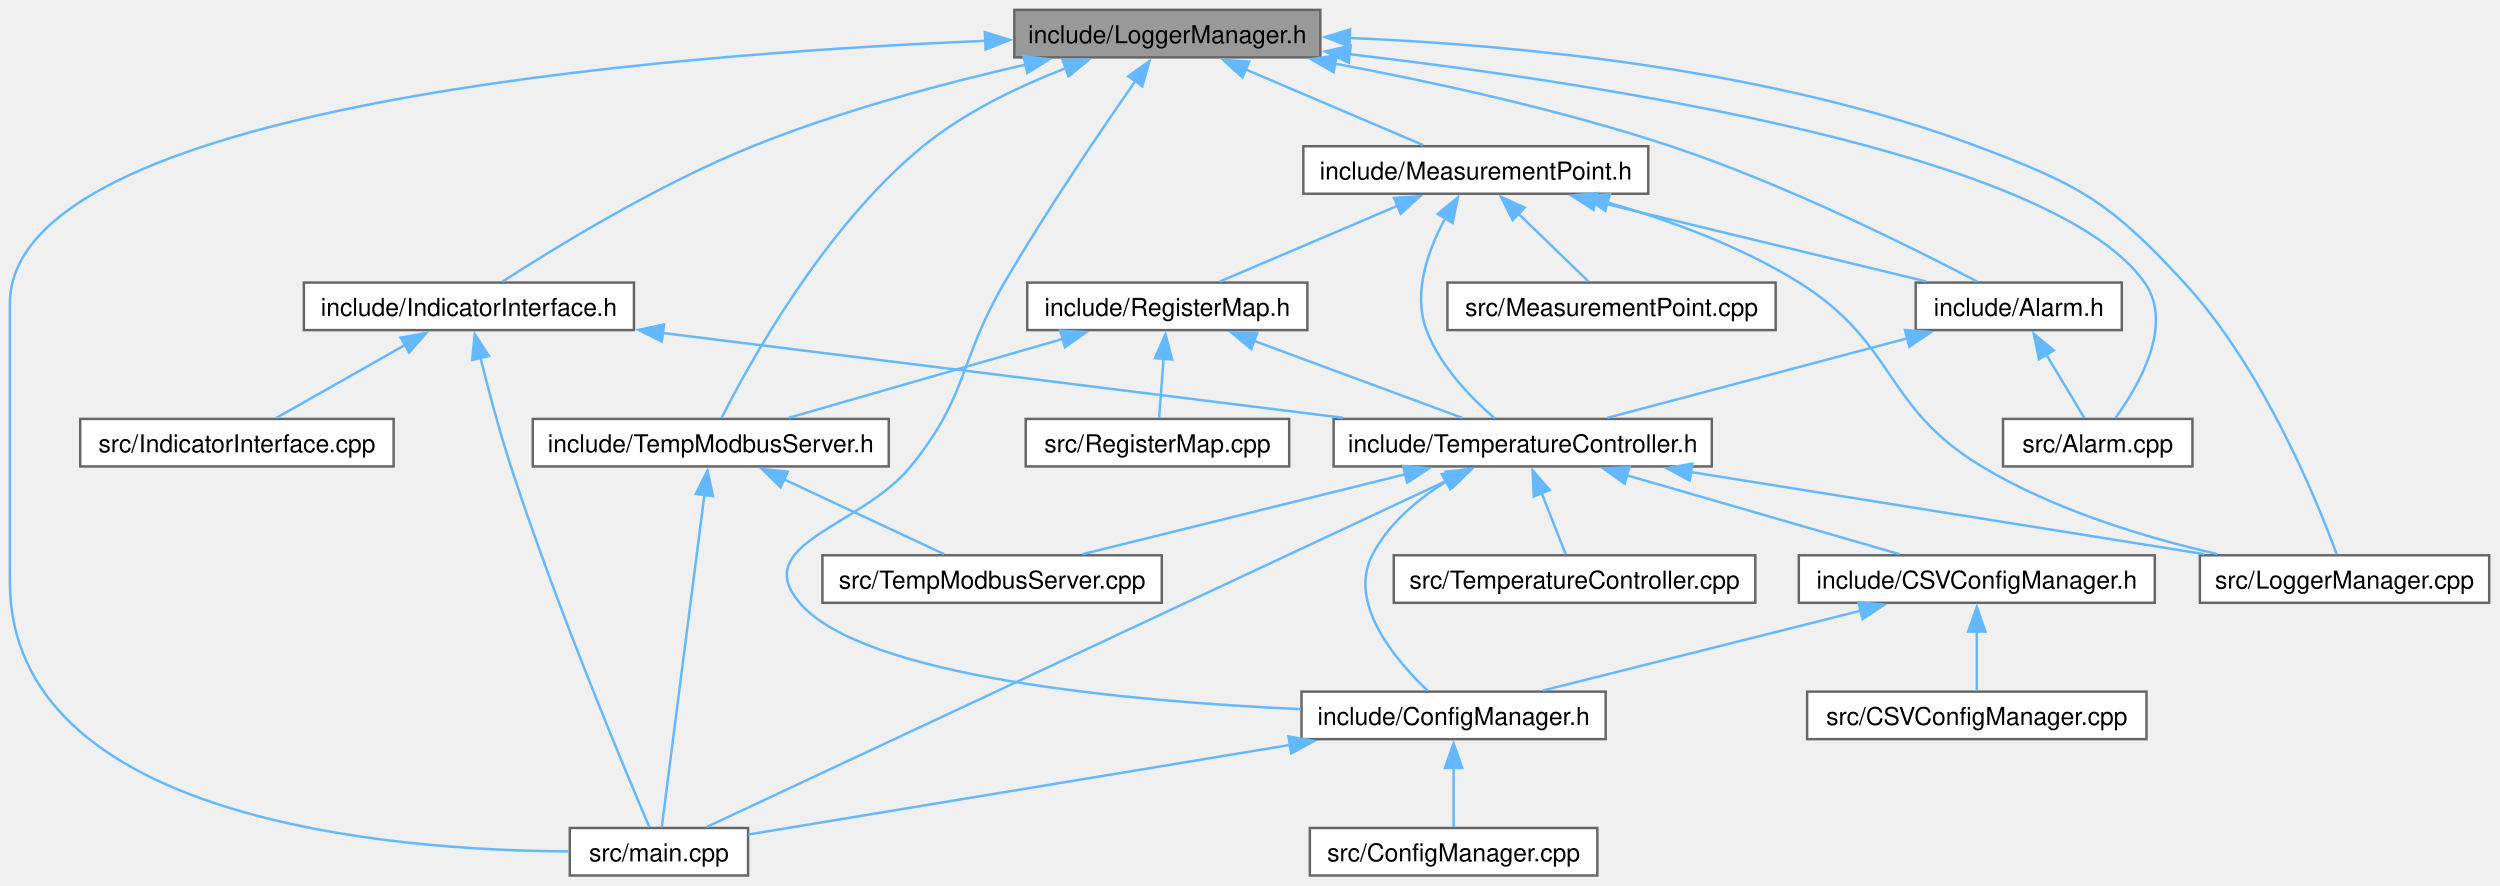
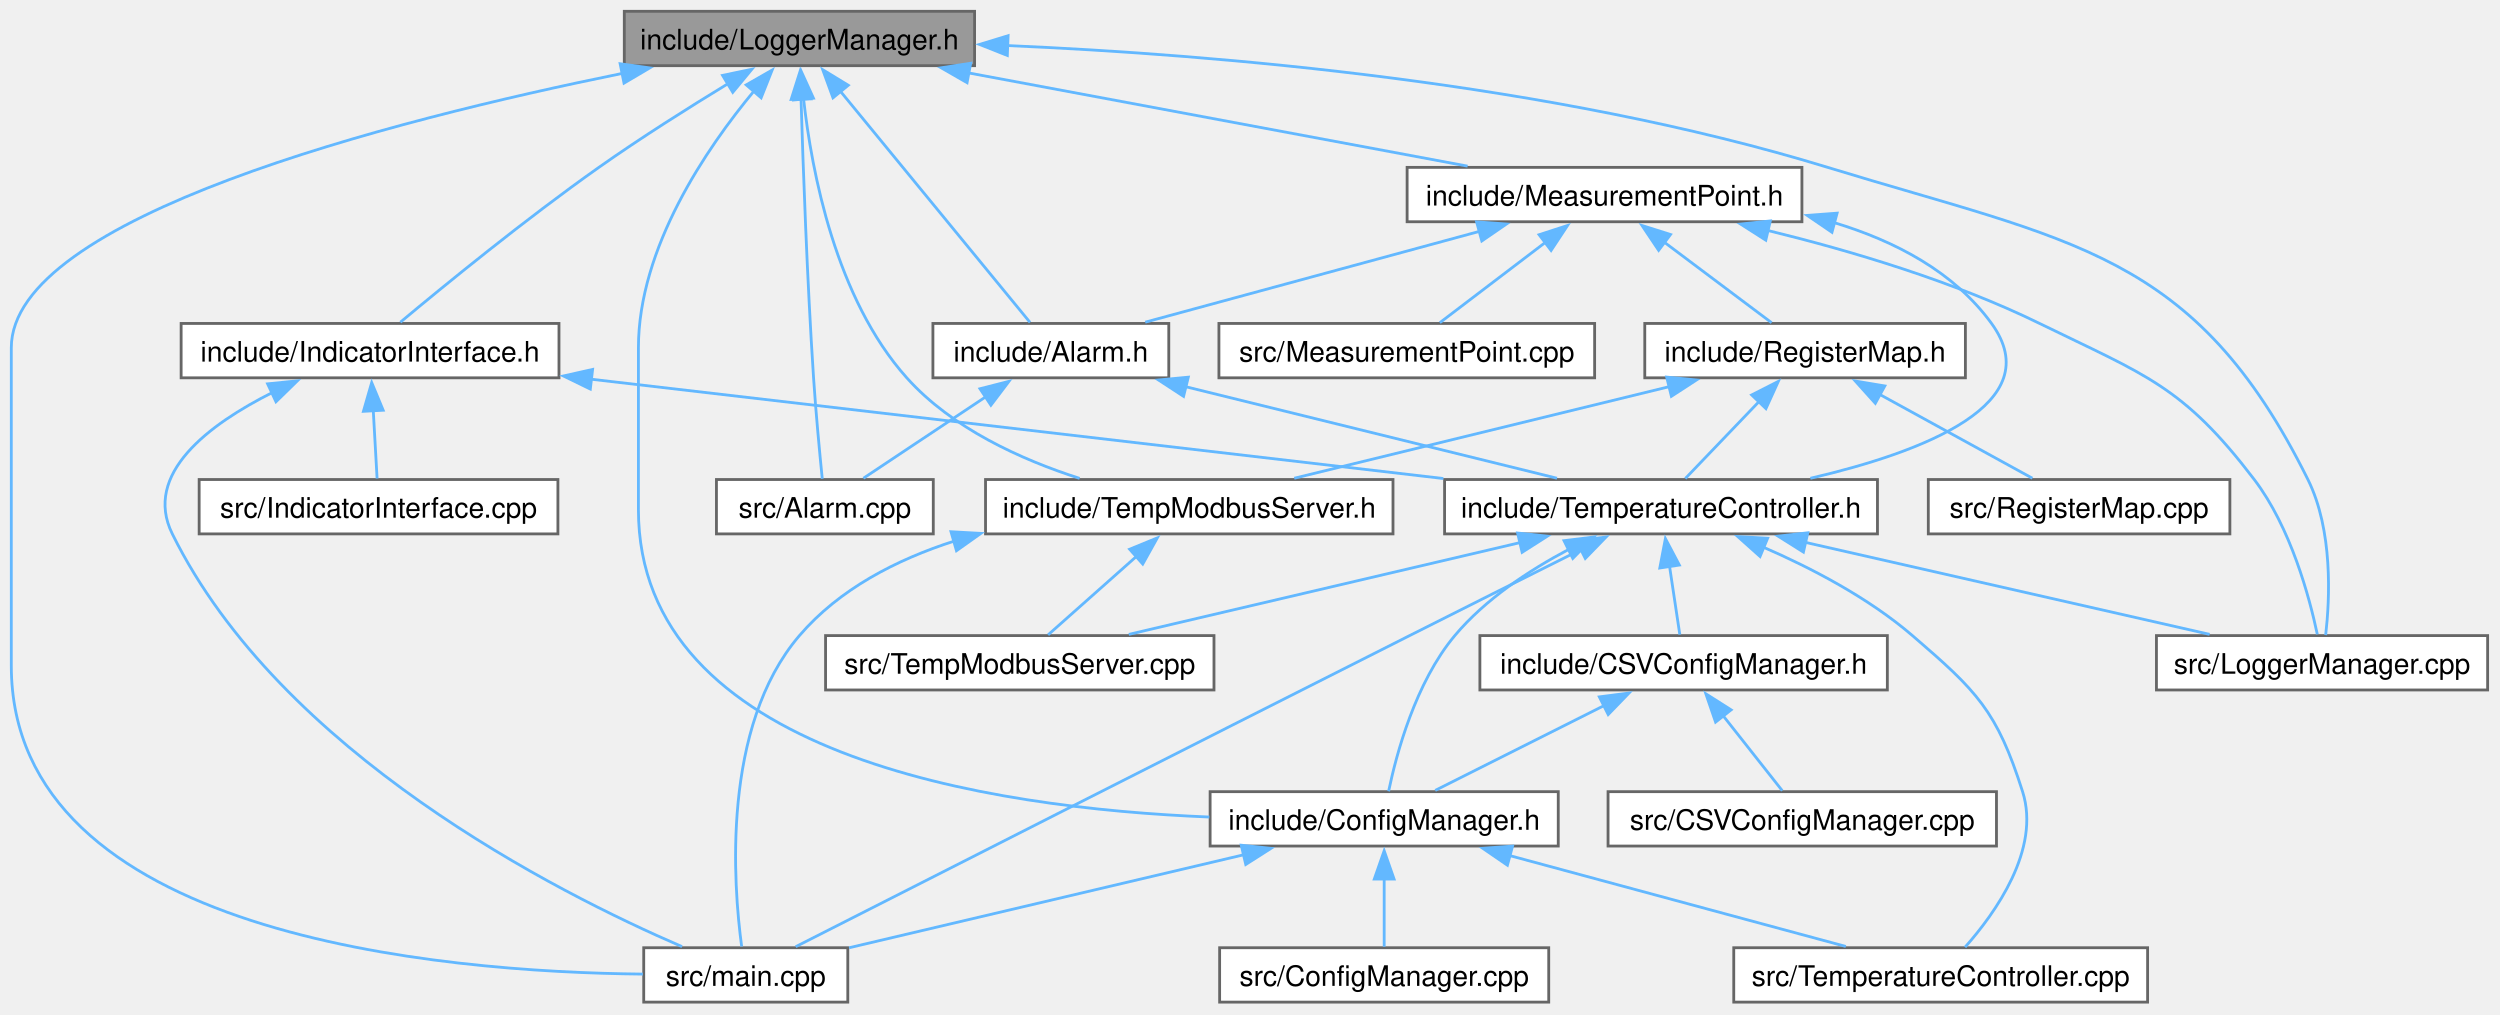
- <svg xmlns="http://www.w3.org/2000/svg" xmlns:xlink="http://www.w3.org/1999/xlink" width="1013pt" height="359pt" viewBox="0.00 0.00 1013.00 359.00">
+ <svg xmlns="http://www.w3.org/2000/svg" xmlns:xlink="http://www.w3.org/1999/xlink" width="885pt" height="359pt" viewBox="0.00 0.00 885.00 359.00">
  <g id="graph0" class="graph" transform="scale(1 1) rotate(0) translate(4 354.75)">
    <g id="Node000001" class="node">
      <g id="a_Node000001">
        <a xlink:title="Comprehensive data and event logging system for temperature monitoring.">
-           <polygon fill="#999999" stroke="#666666" points="531,-350.75 407,-350.75 407,-331.5 531,-331.5 531,-350.75" />
-           <text xml:space="preserve" text-anchor="middle" x="469" y="-337.25" font-family="Helvetica,sans-Serif" font-size="10.00">include/LoggerManager.h</text>
+           <polygon fill="#999999" stroke="#666666" points="341,-350.75 217,-350.75 217,-331.5 341,-331.5 341,-350.75" />
+           <text xml:space="preserve" text-anchor="middle" x="279" y="-337.25" font-family="Helvetica,sans-Serif" font-size="10.00">include/LoggerManager.h</text>
        </a>
      </g>
    </g>
    <g id="Node000002" class="node">
      <g id="a_Node000002">
        <a xlink:href="_alarm_8h.html" target="_top" xlink:title="Alarm management system for temperature monitoring.">
-           <polygon fill="white" stroke="#666666" points="855.75,-240.25 772.25,-240.25 772.25,-221 855.75,-221 855.75,-240.25" />
-           <text xml:space="preserve" text-anchor="middle" x="814" y="-226.75" font-family="Helvetica,sans-Serif" font-size="10.00">include/Alarm.h</text>
+           <polygon fill="white" stroke="#666666" points="409.75,-240.25 326.25,-240.25 326.25,-221 409.75,-221 409.75,-240.25" />
+           <text xml:space="preserve" text-anchor="middle" x="368" y="-226.75" font-family="Helvetica,sans-Serif" font-size="10.00">include/Alarm.h</text>
        </a>
      </g>
    </g>
    <g id="edge1_Node000001_Node000002" class="edge">
      <g id="a_edge1_Node000001_Node000002">
        <a xlink:title=" ">
-           <path fill="none" stroke="#63b8ff" d="M536.97,-328.96C577.11,-321.45 628.59,-310.23 673,-295.5 719.42,-280.1 771.1,-254.31 797.1,-240.69" />
-           <polygon fill="#63b8ff" stroke="#63b8ff" points="536.4,-325.51 527.19,-330.75 537.66,-332.39 536.4,-325.51" />
+           <path fill="none" stroke="#63b8ff" d="M293.58,-322.35C312.81,-298.91 345.93,-258.53 360.62,-240.63" />
+           <polygon fill="#63b8ff" stroke="#63b8ff" points="290.88,-320.12 287.24,-330.08 296.29,-324.56 290.88,-320.12" />
        </a>
      </g>
    </g>
    <g id="Node000005" class="node">
      <g id="a_Node000005">
        <a xlink:href="_config_manager_8h.html" target="_top" xlink:title="Configuration management system for temperature monitoring device.">
-           <polygon fill="white" stroke="#666666" points="646.62,-74.5 523.38,-74.5 523.38,-55.25 646.62,-55.25 646.62,-74.5" />
-           <text xml:space="preserve" text-anchor="middle" x="585" y="-61" font-family="Helvetica,sans-Serif" font-size="10.00">include/ConfigManager.h</text>
-         </a>
-       </g>
-     </g>
-     <g id="edge14_Node000001_Node000005" class="edge">
-       <g id="a_edge14_Node000001_Node000005">
-         <a xlink:title=" ">
-           <path fill="none" stroke="#63b8ff" d="M456.1,-321.96C442.32,-302.24 420.12,-269.62 403,-240.25 384.28,-208.14 388.48,-194.56 365,-165.75 344.99,-141.2 299.55,-134.68 320,-110.5 345.49,-80.35 453.11,-70.56 523.12,-67.39" />
-           <polygon fill="#63b8ff" stroke="#63b8ff" points="453.16,-323.85 461.77,-330.01 458.88,-319.82 453.16,-323.85" />
-         </a>
-       </g>
-     </g>
-     <g id="Node000007" class="node">
-       <g id="a_Node000007">
+           <polygon fill="white" stroke="#666666" points="547.62,-74.5 424.38,-74.5 424.38,-55.25 547.62,-55.25 547.62,-74.5" />
+           <text xml:space="preserve" text-anchor="middle" x="486" y="-61" font-family="Helvetica,sans-Serif" font-size="10.00">include/ConfigManager.h</text>
+         </a>
+       </g>
+     </g>
+     <g id="edge15_Node000001_Node000005" class="edge">
+       <g id="a_edge15_Node000001_Node000005">
+         <a xlink:title=" ">
+           <path fill="none" stroke="#63b8ff" d="M263.01,-322.65C246.14,-302.34 222,-267.08 222,-231.62 222,-231.62 222,-231.62 222,-174.38 222,-87.41 346.07,-68.69 424.1,-65.52" />
+           <polygon fill="#63b8ff" stroke="#63b8ff" points="260.16,-324.7 269.35,-329.96 265.44,-320.12 260.16,-324.7" />
+         </a>
+       </g>
+     </g>
+     <g id="Node000008" class="node">
+       <g id="a_Node000008">
        <a xlink:href="main_8cpp.html" target="_top" xlink:title="Main application entry point for Industrial Temperature Monitoring System.">
-           <polygon fill="white" stroke="#666666" points="299.12,-19.25 226.88,-19.25 226.88,0 299.12,0 299.12,-19.25" />
-           <text xml:space="preserve" text-anchor="middle" x="263" y="-5.75" font-family="Helvetica,sans-Serif" font-size="10.00">src/main.cpp</text>
-         </a>
-       </g>
-     </g>
-     <g id="edge33_Node000001_Node000007" class="edge">
-       <g id="a_edge33_Node000001_Node000007">
-         <a xlink:title=" ">
-           <path fill="none" stroke="#63b8ff" d="M395.53,-338.21C263.56,-332.75 0,-311.82 0,-231.62 0,-231.62 0,-231.62 0,-119.12 0,-22.32 154.17,-10.14 226.43,-9.76" />
-           <polygon fill="#63b8ff" stroke="#63b8ff" points="395.08,-341.69 405.21,-338.59 395.35,-334.7 395.08,-341.69" />
-         </a>
-       </g>
-     </g>
-     <g id="Node000009" class="node">
-       <g id="a_Node000009">
+           <polygon fill="white" stroke="#666666" points="296.12,-19.25 223.88,-19.25 223.88,0 296.12,0 296.12,-19.25" />
+           <text xml:space="preserve" text-anchor="middle" x="260" y="-5.75" font-family="Helvetica,sans-Serif" font-size="10.00">src/main.cpp</text>
+         </a>
+       </g>
+     </g>
+     <g id="edge34_Node000001_Node000008" class="edge">
+       <g id="a_edge34_Node000001_Node000008">
+         <a xlink:title=" ">
+           <path fill="none" stroke="#63b8ff" d="M216.26,-328.76C133.99,-312.04 0,-277.73 0,-231.62 0,-231.62 0,-231.62 0,-119.12 0,-23.38 152.02,-10.62 223.57,-9.92" />
+           <polygon fill="#63b8ff" stroke="#63b8ff" points="215.53,-332.18 226.02,-330.71 216.9,-325.32 215.53,-332.18" />
+         </a>
+       </g>
+     </g>
+     <g id="Node000010" class="node">
+       <g id="a_Node000010">
        <a xlink:href="_logger_manager_8cpp.html" target="_top" xlink:title="Implementation of data logging and event management system.">
-           <polygon fill="white" stroke="#666666" points="1004.62,-129.75 887.38,-129.75 887.38,-110.5 1004.62,-110.5 1004.62,-129.75" />
-           <text xml:space="preserve" text-anchor="middle" x="946" y="-116.25" font-family="Helvetica,sans-Serif" font-size="10.00">src/LoggerManager.cpp</text>
-         </a>
-       </g>
-     </g>
-     <g id="edge32_Node000001_Node000009" class="edge">
-       <g id="a_edge32_Node000001_Node000009">
-         <a xlink:title=" ">
-           <path fill="none" stroke="#63b8ff" d="M542.89,-339.36C610.9,-336.53 713.57,-326.76 797,-295.5 838.84,-279.82 850.73,-273.12 881,-240.25 913.24,-205.24 935.07,-151.31 942.85,-130.12" />
-           <polygon fill="#63b8ff" stroke="#63b8ff" points="542.82,-335.86 532.95,-339.73 543.08,-342.86 542.82,-335.86" />
+           <polygon fill="white" stroke="#666666" points="876.62,-129.75 759.38,-129.75 759.38,-110.5 876.62,-110.5 876.62,-129.75" />
+           <text xml:space="preserve" text-anchor="middle" x="818" y="-116.25" font-family="Helvetica,sans-Serif" font-size="10.00">src/LoggerManager.cpp</text>
+         </a>
+       </g>
+     </g>
+     <g id="edge33_Node000001_Node000010" class="edge">
+       <g id="a_edge33_Node000001_Node000010">
+         <a xlink:title=" ">
+           <path fill="none" stroke="#63b8ff" d="M352.37,-338.63C427.01,-335.39 545.29,-325.45 643,-295.5 729.16,-269.09 772.95,-265.73 813,-185 821.9,-167.06 820.76,-142.77 819.29,-129.93" />
+           <polygon fill="#63b8ff" stroke="#63b8ff" points="352.59,-335.12 342.74,-339.02 352.87,-342.11 352.59,-335.12" />
        </a>
      </g>
    </g>
    <g id="Node000012" class="node">
      <g id="a_Node000012">
        <a xlink:href="_alarm_8cpp.html" target="_top" xlink:title="Implementation of alarm management system for temperature monitoring.">
-           <polygon fill="white" stroke="#666666" points="884.38,-185 807.62,-185 807.62,-165.75 884.38,-165.75 884.38,-185" />
-           <text xml:space="preserve" text-anchor="middle" x="846" y="-171.5" font-family="Helvetica,sans-Serif" font-size="10.00">src/Alarm.cpp</text>
-         </a>
-       </g>
-     </g>
-     <g id="edge31_Node000001_Node000012" class="edge">
-       <g id="a_edge31_Node000001_Node000012">
-         <a xlink:title=" ">
-           <path fill="none" stroke="#63b8ff" d="M542.85,-332.79C646.93,-320.69 828.23,-292.51 865,-240.25 876.98,-223.22 862.72,-198.56 853.2,-185.42" />
-           <polygon fill="#63b8ff" stroke="#63b8ff" points="542.53,-329.31 532.99,-333.91 543.32,-336.26 542.53,-329.31" />
+           <polygon fill="white" stroke="#666666" points="326.38,-185 249.62,-185 249.62,-165.75 326.38,-165.75 326.38,-185" />
+           <text xml:space="preserve" text-anchor="middle" x="288" y="-171.5" font-family="Helvetica,sans-Serif" font-size="10.00">src/Alarm.cpp</text>
+         </a>
+       </g>
+     </g>
+     <g id="edge32_Node000001_Node000012" class="edge">
+       <g id="a_edge32_Node000001_Node000012">
+         <a xlink:title=" ">
+           <path fill="none" stroke="#63b8ff" d="M279.56,-319.83C280.28,-296.11 281.72,-255.68 284,-221 284.82,-208.58 286.18,-194.25 287.08,-185.26" />
+           <polygon fill="#63b8ff" stroke="#63b8ff" points="276.07,-319.54 279.27,-329.64 283.06,-319.74 276.07,-319.54" />
        </a>
      </g>
    </g>
    <g id="Node000013" class="node">
      <g id="a_Node000013">
        <a xlink:href="_indicator_interface_8h.html" target="_top" xlink:title="Hardware interface for PCF8575 I/O expander and SH1106 OLED display.">
-           <polygon fill="white" stroke="#666666" points="252.88,-240.25 119.12,-240.25 119.12,-221 252.88,-221 252.88,-240.25" />
-           <text xml:space="preserve" text-anchor="middle" x="186" y="-226.75" font-family="Helvetica,sans-Serif" font-size="10.00">include/IndicatorInterface.h</text>
-         </a>
-       </g>
-     </g>
-     <g id="edge15_Node000001_Node000013" class="edge">
-       <g id="a_edge15_Node000001_Node000013">
-         <a xlink:title=" ">
-           <path fill="none" stroke="#63b8ff" d="M411.89,-328.65C378.84,-321.11 336.83,-309.95 301,-295.5 262.45,-279.95 220.59,-254.23 199.61,-240.65" />
-           <polygon fill="#63b8ff" stroke="#63b8ff" points="410.73,-331.98 421.25,-330.74 412.26,-325.15 410.73,-331.98" />
+           <polygon fill="white" stroke="#666666" points="193.88,-240.25 60.12,-240.25 60.12,-221 193.88,-221 193.88,-240.25" />
+           <text xml:space="preserve" text-anchor="middle" x="127" y="-226.75" font-family="Helvetica,sans-Serif" font-size="10.00">include/IndicatorInterface.h</text>
+         </a>
+       </g>
+     </g>
+     <g id="edge16_Node000001_Node000013" class="edge">
+       <g id="a_edge16_Node000001_Node000013">
+         <a xlink:title=" ">
+           <path fill="none" stroke="#63b8ff" d="M253.71,-325.13C239.96,-316.76 222.79,-305.93 208,-295.5 181.95,-277.12 152.97,-253.42 137.72,-240.68" />
+           <polygon fill="#63b8ff" stroke="#63b8ff" points="251.79,-328.06 262.16,-330.23 255.4,-322.07 251.79,-328.06" />
        </a>
      </g>
    </g>
    <g id="Node000015" class="node">
      <g id="a_Node000015">
        <a xlink:href="_measurement_point_8h.html" target="_top" xlink:title="Measurement point abstraction for temperature monitoring system.">
-           <polygon fill="white" stroke="#666666" points="663.88,-295.5 524.12,-295.5 524.12,-276.25 663.88,-276.25 663.88,-295.5" />
-           <text xml:space="preserve" text-anchor="middle" x="594" y="-282" font-family="Helvetica,sans-Serif" font-size="10.00">include/MeasurementPoint.h</text>
-         </a>
-       </g>
-     </g>
-     <g id="edge19_Node000001_Node000015" class="edge">
-       <g id="a_edge19_Node000001_Node000015">
-         <a xlink:title=" ">
-           <path fill="none" stroke="#63b8ff" d="M500.63,-326.65C523.18,-317.04 552.9,-304.38 572.69,-295.95" />
-           <polygon fill="#63b8ff" stroke="#63b8ff" points="499.43,-323.36 491.6,-330.5 502.17,-329.8 499.43,-323.36" />
+           <polygon fill="white" stroke="#666666" points="633.88,-295.5 494.12,-295.5 494.12,-276.25 633.88,-276.25 633.88,-295.5" />
+           <text xml:space="preserve" text-anchor="middle" x="564" y="-282" font-family="Helvetica,sans-Serif" font-size="10.00">include/MeasurementPoint.h</text>
+         </a>
+       </g>
+     </g>
+     <g id="edge20_Node000001_Node000015" class="edge">
+       <g id="a_edge20_Node000001_Node000015">
+         <a xlink:title=" ">
+           <path fill="none" stroke="#63b8ff" d="M338.84,-328.94C391.34,-319.14 466.73,-305.05 515.53,-295.93" />
+           <polygon fill="#63b8ff" stroke="#63b8ff" points="338.34,-325.48 329.16,-330.75 339.63,-332.36 338.34,-325.48" />
        </a>
      </g>
    </g>
    <g id="Node000017" class="node">
      <g id="a_Node000017">
        <a xlink:href="_temp_modbus_server_8h.html" target="_top" xlink:title="Modbus RTU server for temperature monitoring system.">
-           <polygon fill="white" stroke="#666666" points="356.12,-185 211.88,-185 211.88,-165.75 356.12,-165.75 356.12,-185" />
-           <text xml:space="preserve" text-anchor="middle" x="284" y="-171.5" font-family="Helvetica,sans-Serif" font-size="10.00">include/TempModbusServer.h</text>
-         </a>
-       </g>
-     </g>
-     <g id="edge30_Node000001_Node000017" class="edge">
-       <g id="a_edge30_Node000001_Node000017">
-         <a xlink:title=" ">
-           <path fill="none" stroke="#63b8ff" d="M427.86,-327.13C408.93,-319.82 386.97,-309.35 370,-295.5 329.88,-262.76 299.31,-207.04 288.37,-185.37" />
-           <polygon fill="#63b8ff" stroke="#63b8ff" points="426.57,-330.38 437.17,-330.54 428.98,-323.81 426.57,-330.38" />
+           <polygon fill="white" stroke="#666666" points="489.12,-185 344.88,-185 344.88,-165.75 489.12,-165.75 489.12,-185" />
+           <text xml:space="preserve" text-anchor="middle" x="417" y="-171.5" font-family="Helvetica,sans-Serif" font-size="10.00">include/TempModbusServer.h</text>
+         </a>
+       </g>
+     </g>
+     <g id="edge31_Node000001_Node000017" class="edge">
+       <g id="a_edge31_Node000001_Node000017">
+         <a xlink:title=" ">
+           <path fill="none" stroke="#63b8ff" d="M280.46,-319.8C283.34,-293.89 291.86,-249.09 317,-221 332.97,-203.15 357.45,-192.06 378.19,-185.4" />
+           <polygon fill="#63b8ff" stroke="#63b8ff" points="276.99,-319.36 279.57,-329.64 283.96,-319.99 276.99,-319.36" />
        </a>
      </g>
    </g>
    <g id="Node000003" class="node">
      <g id="a_Node000003">
        <a xlink:href="_temperature_controller_8h.html" target="_top" xlink:title="Central temperature monitoring and control system.">
-           <polygon fill="white" stroke="#666666" points="689.62,-185 536.38,-185 536.38,-165.75 689.62,-165.75 689.62,-185" />
-           <text xml:space="preserve" text-anchor="middle" x="613" y="-171.5" font-family="Helvetica,sans-Serif" font-size="10.00">include/TemperatureController.h</text>
+           <polygon fill="white" stroke="#666666" points="660.62,-185 507.38,-185 507.38,-165.75 660.62,-165.75 660.62,-185" />
+           <text xml:space="preserve" text-anchor="middle" x="584" y="-171.5" font-family="Helvetica,sans-Serif" font-size="10.00">include/TemperatureController.h</text>
        </a>
      </g>
    </g>
    <g id="edge2_Node000002_Node000003" class="edge">
      <g id="a_edge2_Node000002_Node000003">
        <a xlink:title=" ">
-           <path fill="none" stroke="#63b8ff" d="M768.97,-217.7C732.13,-207.94 680.82,-194.34 647.26,-185.45" />
-           <polygon fill="#63b8ff" stroke="#63b8ff" points="767.88,-221.03 778.44,-220.2 769.67,-214.26 767.88,-221.03" />
-         </a>
-       </g>
-     </g>
-     <g id="edge13_Node000002_Node000012" class="edge">
-       <g id="a_edge13_Node000002_Node000012">
-         <a xlink:title=" ">
-           <path fill="none" stroke="#63b8ff" d="M825.12,-211.12C830.36,-202.39 836.38,-192.39 840.6,-185.36" />
-           <polygon fill="#63b8ff" stroke="#63b8ff" points="822.21,-209.16 820.06,-219.53 828.21,-212.77 822.21,-209.16" />
+           <path fill="none" stroke="#63b8ff" d="M415.62,-217.88C455.26,-208.11 510.89,-194.4 547.18,-185.45" />
+           <polygon fill="#63b8ff" stroke="#63b8ff" points="414.98,-214.44 406.11,-220.23 416.66,-221.23 414.98,-214.44" />
+         </a>
+       </g>
+     </g>
+     <g id="edge14_Node000002_Node000012" class="edge">
+       <g id="a_edge14_Node000002_Node000012">
+         <a xlink:title=" ">
+           <path fill="none" stroke="#63b8ff" d="M344.95,-214.28C330.93,-204.95 313.5,-193.35 301.64,-185.45" />
+           <polygon fill="#63b8ff" stroke="#63b8ff" points="342.91,-217.13 353.17,-219.75 346.78,-211.3 342.91,-217.13" />
        </a>
      </g>
    </g>
    <g id="Node000004" class="node">
      <g id="a_Node000004">
        <a xlink:href="_c_s_v_config_manager_8h.html" target="_top" xlink:title="CSV configuration import/export manager for measurement points and alarms.">
-           <polygon fill="white" stroke="#666666" points="869.12,-129.75 724.88,-129.75 724.88,-110.5 869.12,-110.5 869.12,-129.75" />
-           <text xml:space="preserve" text-anchor="middle" x="797" y="-116.25" font-family="Helvetica,sans-Serif" font-size="10.00">include/CSVConfigManager.h</text>
+           <polygon fill="white" stroke="#666666" points="664.12,-129.75 519.88,-129.75 519.88,-110.5 664.12,-110.5 664.12,-129.75" />
+           <text xml:space="preserve" text-anchor="middle" x="592" y="-116.25" font-family="Helvetica,sans-Serif" font-size="10.00">include/CSVConfigManager.h</text>
        </a>
      </g>
    </g>
    <g id="edge3_Node000003_Node000004" class="edge">
      <g id="a_edge3_Node000003_Node000004">
        <a xlink:title=" ">
-           <path fill="none" stroke="#63b8ff" d="M655.1,-162.19C688.75,-152.45 735.18,-139.02 765.63,-130.2" />
-           <polygon fill="#63b8ff" stroke="#63b8ff" points="654.3,-158.78 645.67,-164.92 656.25,-165.5 654.3,-158.78" />
-         </a>
-       </g>
-     </g>
-     <g id="edge8_Node000003_Node000005" class="edge">
-       <g id="a_edge8_Node000003_Node000005">
-         <a xlink:title=" ">
-           <path fill="none" stroke="#63b8ff" d="M581.93,-159.6C570.33,-152.36 558.43,-142.42 552,-129.75 542.06,-110.16 561.38,-87.32 574.43,-74.95" />
-           <polygon fill="#63b8ff" stroke="#63b8ff" points="580.16,-162.62 590.58,-164.53 583.63,-156.54 580.16,-162.62" />
+           <path fill="none" stroke="#63b8ff" d="M587,-154.42C588.25,-146.05 589.65,-136.75 590.65,-130.11" />
+           <polygon fill="#63b8ff" stroke="#63b8ff" points="583.57,-153.68 585.55,-164.09 590.49,-154.72 583.57,-153.68" />
+         </a>
+       </g>
+     </g>
+     <g id="edge9_Node000003_Node000005" class="edge">
+       <g id="a_edge9_Node000003_Node000005">
+         <a xlink:title=" ">
+           <path fill="none" stroke="#63b8ff" d="M551.26,-160.23C537.31,-152.84 521.8,-142.63 511,-129.75 497.08,-113.14 490.32,-87.86 487.57,-74.64" />
+           <polygon fill="#63b8ff" stroke="#63b8ff" points="549.66,-163.34 560.17,-164.65 552.77,-157.07 549.66,-163.34" />
+         </a>
+       </g>
+     </g>
+     <g id="Node000007" class="node">
+       <g id="a_Node000007">
+         <a xlink:href="_temperature_controller_8cpp.html" target="_top" xlink:title="Implementation of the central temperature monitoring and control system.">
+           <polygon fill="white" stroke="#666666" points="756.25,-19.25 609.75,-19.25 609.75,0 756.25,0 756.25,-19.25" />
+           <text xml:space="preserve" text-anchor="middle" x="683" y="-5.75" font-family="Helvetica,sans-Serif" font-size="10.00">src/TemperatureController.cpp</text>
        </a>
      </g>
    </g>
    <g id="edge12_Node000003_Node000007" class="edge">
      <g id="a_edge12_Node000003_Node000007">
        <a xlink:title=" ">
-           <path fill="none" stroke="#63b8ff" d="M583.41,-160.53C513.61,-127.88 340.26,-46.77 282.26,-19.63" />
-           <polygon fill="#63b8ff" stroke="#63b8ff" points="581.77,-163.63 592.31,-164.7 584.74,-157.29 581.77,-163.63" />
-         </a>
-       </g>
-     </g>
-     <g id="edge9_Node000003_Node000009" class="edge">
-       <g id="a_edge9_Node000003_Node000009">
-         <a xlink:title=" ">
-           <path fill="none" stroke="#63b8ff" d="M680.98,-163.5C742.29,-153.7 831.45,-139.44 889.09,-130.23" />
-           <polygon fill="#63b8ff" stroke="#63b8ff" points="680.68,-160.01 671.36,-165.04 681.79,-166.92 680.68,-160.01" />
-         </a>
-       </g>
-     </g>
-     <g id="Node000010" class="node">
-       <g id="a_Node000010">
-         <a xlink:href="_temp_modbus_server_8cpp.html" target="_top" xlink:title="Implementation of Modbus RTU server for temperature monitoring.">
-           <polygon fill="white" stroke="#666666" points="466.75,-129.75 329.25,-129.75 329.25,-110.5 466.75,-110.5 466.75,-129.75" />
-           <text xml:space="preserve" text-anchor="middle" x="398" y="-116.25" font-family="Helvetica,sans-Serif" font-size="10.00">src/TempModbusServer.cpp</text>
+           <path fill="none" stroke="#63b8ff" d="M620.04,-161.13C637.28,-153.65 657.48,-143.1 673,-129.75 695.79,-110.15 702.91,-103.15 712,-74.5 718.48,-54.07 702.35,-31.54 691.63,-19.45" />
+           <polygon fill="#63b8ff" stroke="#63b8ff" points="619.06,-157.75 611.16,-164.81 621.74,-164.21 619.06,-157.75" />
+         </a>
+       </g>
+     </g>
+     <g id="edge13_Node000003_Node000008" class="edge">
+       <g id="a_edge13_Node000003_Node000008">
+         <a xlink:title=" ">
+           <path fill="none" stroke="#63b8ff" d="M555.79,-160.27C538.28,-151.51 515.32,-140 495,-129.75 413.72,-88.77 316.8,-39.52 277.67,-19.62" />
+           <polygon fill="#63b8ff" stroke="#63b8ff" points="554.06,-163.32 564.57,-164.66 557.19,-157.06 554.06,-163.32" />
        </a>
      </g>
    </g>
    <g id="edge10_Node000003_Node000010" class="edge">
      <g id="a_edge10_Node000003_Node000010">
        <a xlink:title=" ">
-           <path fill="none" stroke="#63b8ff" d="M565.6,-162.63C526.14,-152.86 470.78,-139.15 434.65,-130.2" />
-           <polygon fill="#63b8ff" stroke="#63b8ff" points="564.51,-165.97 575.06,-164.98 566.19,-159.18 564.51,-165.97" />
+           <path fill="none" stroke="#63b8ff" d="M635.04,-162.76C678.05,-152.97 738.72,-139.17 778.2,-130.18" />
+           <polygon fill="#63b8ff" stroke="#63b8ff" points="634.41,-159.31 625.44,-164.95 635.96,-166.14 634.41,-159.31" />
        </a>
      </g>
    </g>
    <g id="Node000011" class="node">
      <g id="a_Node000011">
-         <a xlink:href="_temperature_controller_8cpp.html" target="_top" xlink:title="Implementation of the central temperature monitoring and control system.">
-           <polygon fill="white" stroke="#666666" points="707.25,-129.75 560.75,-129.75 560.75,-110.5 707.25,-110.5 707.25,-129.75" />
-           <text xml:space="preserve" text-anchor="middle" x="634" y="-116.25" font-family="Helvetica,sans-Serif" font-size="10.00">src/TemperatureController.cpp</text>
+         <a xlink:href="_temp_modbus_server_8cpp.html" target="_top" xlink:title="Implementation of Modbus RTU server for temperature monitoring.">
+           <polygon fill="white" stroke="#666666" points="425.75,-129.75 288.25,-129.75 288.25,-110.5 425.75,-110.5 425.75,-129.75" />
+           <text xml:space="preserve" text-anchor="middle" x="357" y="-116.25" font-family="Helvetica,sans-Serif" font-size="10.00">src/TempModbusServer.cpp</text>
        </a>
      </g>
    </g>
    <g id="edge11_Node000003_Node000011" class="edge">
      <g id="a_edge11_Node000003_Node000011">
        <a xlink:title=" ">
-           <path fill="none" stroke="#63b8ff" d="M620.64,-155C624,-146.49 627.78,-136.9 630.46,-130.11" />
-           <polygon fill="#63b8ff" stroke="#63b8ff" points="617.44,-153.59 617.02,-164.17 623.95,-156.16 617.44,-153.59" />
+           <path fill="none" stroke="#63b8ff" d="M534.22,-162.7C492.51,-152.91 433.83,-139.15 395.6,-130.18" />
+           <polygon fill="#63b8ff" stroke="#63b8ff" points="533.23,-166.06 543.76,-164.94 534.83,-159.24 533.23,-166.06" />
        </a>
      </g>
    </g>
    <g id="edge4_Node000004_Node000005" class="edge">
      <g id="a_edge4_Node000004_Node000005">
        <a xlink:title=" ">
-           <path fill="none" stroke="#63b8ff" d="M750.01,-107.32C711.12,-97.55 656.68,-83.88 621.14,-74.95" />
-           <polygon fill="#63b8ff" stroke="#63b8ff" points="749.02,-110.68 759.57,-109.72 750.72,-103.89 749.02,-110.68" />
-         </a>
-       </g>
-     </g>
-     <g id="Node000008" class="node">
-       <g id="a_Node000008">
+           <path fill="none" stroke="#63b8ff" d="M563.87,-104.99C544.91,-95.47 520.47,-83.19 504.07,-74.95" />
+           <polygon fill="#63b8ff" stroke="#63b8ff" points="562.16,-108.05 572.67,-109.41 565.3,-101.8 562.16,-108.05" />
+         </a>
+       </g>
+     </g>
+     <g id="Node000009" class="node">
+       <g id="a_Node000009">
        <a xlink:href="_c_s_v_config_manager_8cpp.html" target="_top" xlink:title="Implementation of CSV configuration management for measurement points.">
-           <polygon fill="white" stroke="#666666" points="865.75,-74.5 728.25,-74.5 728.25,-55.25 865.75,-55.25 865.75,-74.5" />
-           <text xml:space="preserve" text-anchor="middle" x="797" y="-61" font-family="Helvetica,sans-Serif" font-size="10.00">src/CSVConfigManager.cpp</text>
-         </a>
-       </g>
-     </g>
-     <g id="edge7_Node000004_Node000008" class="edge">
-       <g id="a_edge7_Node000004_Node000008">
-         <a xlink:title=" ">
-           <path fill="none" stroke="#63b8ff" d="M797,-98.88C797,-90.59 797,-81.42 797,-74.86" />
-           <polygon fill="#63b8ff" stroke="#63b8ff" points="793.5,-98.82 797,-108.82 800.5,-98.82 793.5,-98.82" />
+           <polygon fill="white" stroke="#666666" points="702.75,-74.5 565.25,-74.5 565.25,-55.25 702.75,-55.25 702.75,-74.5" />
+           <text xml:space="preserve" text-anchor="middle" x="634" y="-61" font-family="Helvetica,sans-Serif" font-size="10.00">src/CSVConfigManager.cpp</text>
+         </a>
+       </g>
+     </g>
+     <g id="edge8_Node000004_Node000009" class="edge">
+       <g id="a_edge8_Node000004_Node000009">
+         <a xlink:title=" ">
+           <path fill="none" stroke="#63b8ff" d="M605.92,-101.47C612.96,-92.56 621.19,-82.12 626.91,-74.86" />
+           <polygon fill="#63b8ff" stroke="#63b8ff" points="603.32,-99.12 599.87,-109.14 608.81,-103.46 603.32,-99.12" />
        </a>
      </g>
    </g>
    <g id="Node000006" class="node">
      <g id="a_Node000006">
        <a xlink:href="_config_manager_8cpp.html" target="_top" xlink:title="Implementation of web-based configuration management system.">
-           <polygon fill="white" stroke="#666666" points="643.25,-19.25 526.75,-19.25 526.75,0 643.25,0 643.25,-19.25" />
-           <text xml:space="preserve" text-anchor="middle" x="585" y="-5.75" font-family="Helvetica,sans-Serif" font-size="10.00">src/ConfigManager.cpp</text>
+           <polygon fill="white" stroke="#666666" points="544.25,-19.25 427.75,-19.25 427.75,0 544.25,0 544.25,-19.25" />
+           <text xml:space="preserve" text-anchor="middle" x="486" y="-5.75" font-family="Helvetica,sans-Serif" font-size="10.00">src/ConfigManager.cpp</text>
        </a>
      </g>
    </g>
    <g id="edge5_Node000005_Node000006" class="edge">
      <g id="a_edge5_Node000005_Node000006">
        <a xlink:title=" ">
-           <path fill="none" stroke="#63b8ff" d="M585,-43.63C585,-35.34 585,-26.17 585,-19.61" />
-           <polygon fill="#63b8ff" stroke="#63b8ff" points="581.5,-43.57 585,-53.57 588.5,-43.57 581.5,-43.57" />
+           <path fill="none" stroke="#63b8ff" d="M486,-43.63C486,-35.34 486,-26.17 486,-19.61" />
+           <polygon fill="#63b8ff" stroke="#63b8ff" points="482.5,-43.57 486,-53.57 489.5,-43.57 482.5,-43.57" />
        </a>
      </g>
    </g>
    <g id="edge6_Node000005_Node000007" class="edge">
      <g id="a_edge6_Node000005_Node000007">
        <a xlink:title=" ">
-           <path fill="none" stroke="#63b8ff" d="M518.83,-52.93C452.37,-41.94 352.41,-25.41 299.25,-16.62" />
-           <polygon fill="#63b8ff" stroke="#63b8ff" points="518.08,-56.36 528.52,-54.53 519.22,-49.45 518.08,-56.36" />
-         </a>
-       </g>
-     </g>
-     <g id="edge16_Node000013_Node000003" class="edge">
-       <g id="a_edge16_Node000013_Node000003">
-         <a xlink:title=" ">
-           <path fill="none" stroke="#63b8ff" d="M264.49,-219.84C343.21,-210.02 463.46,-195.02 540.13,-185.46" />
-           <polygon fill="#63b8ff" stroke="#63b8ff" points="264.18,-216.35 254.69,-221.06 265.05,-223.29 264.18,-216.35" />
-         </a>
-       </g>
-     </g>
-     <g id="edge18_Node000013_Node000007" class="edge">
-       <g id="a_edge18_Node000013_Node000007">
-         <a xlink:title=" ">
-           <path fill="none" stroke="#63b8ff" d="M190.7,-209.75C193.84,-197.06 198.26,-180.32 203,-165.75 221.41,-109.19 249.04,-43.21 259.13,-19.59" />
-           <polygon fill="#63b8ff" stroke="#63b8ff" points="187.31,-208.85 188.37,-219.39 194.12,-210.49 187.31,-208.85" />
+           <path fill="none" stroke="#63b8ff" d="M530.13,-51.95C566.24,-42.19 616.53,-28.59 649.42,-19.7" />
+           <polygon fill="#63b8ff" stroke="#63b8ff" points="529.62,-48.46 520.88,-54.45 531.45,-55.22 529.62,-48.46" />
+         </a>
+       </g>
+     </g>
+     <g id="edge7_Node000005_Node000008" class="edge">
+       <g id="a_edge7_Node000005_Node000008">
+         <a xlink:title=" ">
+           <path fill="none" stroke="#63b8ff" d="M436.27,-52.16C394.07,-42.21 334.5,-28.18 296.56,-19.24" />
+           <polygon fill="#63b8ff" stroke="#63b8ff" points="435.4,-55.55 445.93,-54.43 437,-48.73 435.4,-55.55" />
+         </a>
+       </g>
+     </g>
+     <g id="edge17_Node000013_Node000003" class="edge">
+       <g id="a_edge17_Node000013_Node000003">
+         <a xlink:title=" ">
+           <path fill="none" stroke="#63b8ff" d="M205.25,-220.51C289.61,-210.68 423.05,-195.13 506.94,-185.35" />
+           <polygon fill="#63b8ff" stroke="#63b8ff" points="204.97,-217.02 195.44,-221.65 205.78,-223.97 204.97,-217.02" />
+         </a>
+       </g>
+     </g>
+     <g id="edge19_Node000013_Node000008" class="edge">
+       <g id="a_edge19_Node000013_Node000008">
+         <a xlink:title=" ">
+           <path fill="none" stroke="#63b8ff" d="M92.48,-215.83C69.95,-204.53 46.5,-186.98 57,-165.75 95.33,-88.22 193.05,-38.79 237.44,-19.64" />
+           <polygon fill="#63b8ff" stroke="#63b8ff" points="90.73,-218.87 101.27,-219.93 93.69,-212.53 90.73,-218.87" />
        </a>
      </g>
    </g>
    <g id="Node000014" class="node">
      <g id="a_Node000014">
        <a xlink:href="_indicator_interface_8cpp.html" target="_top" xlink:title="Implementation of user interface with OLED display and input handling.">
-           <polygon fill="white" stroke="#666666" points="155.5,-185 28.5,-185 28.5,-165.75 155.5,-165.75 155.5,-185" />
-           <text xml:space="preserve" text-anchor="middle" x="92" y="-171.5" font-family="Helvetica,sans-Serif" font-size="10.00">src/IndicatorInterface.cpp</text>
-         </a>
-       </g>
-     </g>
-     <g id="edge17_Node000013_Node000014" class="edge">
-       <g id="a_edge17_Node000013_Node000014">
-         <a xlink:title=" ">
-           <path fill="none" stroke="#63b8ff" d="M160.35,-215.09C143.64,-205.63 122.36,-193.58 108.02,-185.45" />
-           <polygon fill="#63b8ff" stroke="#63b8ff" points="158.31,-217.96 168.74,-219.85 161.76,-211.87 158.31,-217.96" />
-         </a>
-       </g>
-     </g>
-     <g id="edge20_Node000015_Node000002" class="edge">
-       <g id="a_edge20_Node000015_Node000002">
-         <a xlink:title=" ">
-           <path fill="none" stroke="#63b8ff" d="M642.5,-273.13C682.88,-263.36 739.53,-249.65 776.5,-240.7" />
-           <polygon fill="#63b8ff" stroke="#63b8ff" points="641.69,-269.73 632.79,-275.49 643.33,-276.53 641.69,-269.73" />
-         </a>
-       </g>
-     </g>
-     <g id="edge27_Node000015_Node000003" class="edge">
-       <g id="a_edge27_Node000015_Node000003">
-         <a xlink:title=" ">
-           <path fill="none" stroke="#63b8ff" d="M581.74,-266.54C574.71,-253.67 568.32,-236.13 574,-221 579.5,-206.36 592.21,-193.37 601.64,-185.24" />
-           <polygon fill="#63b8ff" stroke="#63b8ff" points="578.57,-268.07 586.75,-274.8 584.56,-264.43 578.57,-268.07" />
-         </a>
-       </g>
-     </g>
-     <g id="edge28_Node000015_Node000009" class="edge">
-       <g id="a_edge28_Node000015_Node000009">
-         <a xlink:title=" ">
-           <path fill="none" stroke="#63b8ff" d="M647.35,-272.72C672.15,-265.6 701.32,-255.05 725,-240.25 764.58,-215.52 759.01,-189.81 799,-165.75 828.25,-148.15 865,-136.99 894.44,-130.24" />
-           <polygon fill="#63b8ff" stroke="#63b8ff" points="646.47,-269.33 637.76,-275.35 648.32,-276.08 646.47,-269.33" />
+           <polygon fill="white" stroke="#666666" points="193.5,-185 66.5,-185 66.5,-165.75 193.5,-165.75 193.5,-185" />
+           <text xml:space="preserve" text-anchor="middle" x="130" y="-171.5" font-family="Helvetica,sans-Serif" font-size="10.00">src/IndicatorInterface.cpp</text>
+         </a>
+       </g>
+     </g>
+     <g id="edge18_Node000013_Node000014" class="edge">
+       <g id="a_edge18_Node000013_Node000014">
+         <a xlink:title=" ">
+           <path fill="none" stroke="#63b8ff" d="M128.14,-209.38C128.61,-201.09 129.12,-191.92 129.49,-185.36" />
+           <polygon fill="#63b8ff" stroke="#63b8ff" points="124.65,-209.14 127.58,-219.32 131.64,-209.53 124.65,-209.14" />
+         </a>
+       </g>
+     </g>
+     <g id="edge21_Node000015_Node000002" class="edge">
+       <g id="a_edge21_Node000015_Node000002">
+         <a xlink:title=" ">
+           <path fill="none" stroke="#63b8ff" d="M520.09,-272.95C484.17,-263.19 434.13,-249.59 401.41,-240.7" />
+           <polygon fill="#63b8ff" stroke="#63b8ff" points="518.72,-276.2 529.29,-275.45 520.56,-269.45 518.72,-276.2" />
+         </a>
+       </g>
+     </g>
+     <g id="edge28_Node000015_Node000003" class="edge">
+       <g id="a_edge28_Node000015_Node000003">
+         <a xlink:title=" ">
+           <path fill="none" stroke="#63b8ff" d="M645.24,-275.95C666.8,-269.45 687.74,-258.52 701,-240.25 721.6,-211.88 676.84,-194.72 636.87,-185.43" />
+           <polygon fill="#63b8ff" stroke="#63b8ff" points="644.52,-272.52 635.76,-278.49 646.33,-279.29 644.52,-272.52" />
+         </a>
+       </g>
+     </g>
+     <g id="edge29_Node000015_Node000010" class="edge">
+       <g id="a_edge29_Node000015_Node000010">
+         <a xlink:title=" ">
+           <path fill="none" stroke="#63b8ff" d="M621.72,-273.18C651.41,-265.93 687.63,-255.12 718,-240.25 755.51,-221.89 768.7,-218.22 794,-185 806.92,-168.04 813.54,-143.35 816.33,-130.19" />
+           <polygon fill="#63b8ff" stroke="#63b8ff" points="621.09,-269.73 612.16,-275.43 622.7,-276.54 621.09,-269.73" />
        </a>
      </g>
    </g>
    <g id="Node000016" class="node">
      <g id="a_Node000016">
        <a xlink:href="_register_map_8h.html" target="_top" xlink:title="Modbus register mapping for temperature monitoring system.">
-           <polygon fill="white" stroke="#666666" points="525.75,-240.25 412.25,-240.25 412.25,-221 525.75,-221 525.75,-240.25" />
-           <text xml:space="preserve" text-anchor="middle" x="469" y="-226.75" font-family="Helvetica,sans-Serif" font-size="10.00">include/RegisterMap.h</text>
-         </a>
-       </g>
-     </g>
-     <g id="edge21_Node000015_Node000016" class="edge">
-       <g id="a_edge21_Node000015_Node000016">
-         <a xlink:title=" ">
-           <path fill="none" stroke="#63b8ff" d="M562.37,-271.4C539.82,-261.79 510.1,-249.13 490.31,-240.7" />
-           <polygon fill="#63b8ff" stroke="#63b8ff" points="560.83,-274.55 571.4,-275.25 563.57,-268.11 560.83,-274.55" />
+           <polygon fill="white" stroke="#666666" points="691.75,-240.25 578.25,-240.25 578.25,-221 691.75,-221 691.75,-240.25" />
+           <text xml:space="preserve" text-anchor="middle" x="635" y="-226.75" font-family="Helvetica,sans-Serif" font-size="10.00">include/RegisterMap.h</text>
+         </a>
+       </g>
+     </g>
+     <g id="edge22_Node000015_Node000016" class="edge">
+       <g id="a_edge22_Node000015_Node000016">
+         <a xlink:title=" ">
+           <path fill="none" stroke="#63b8ff" d="M585.25,-268.94C597.64,-259.64 612.82,-248.26 623.13,-240.52" />
+           <polygon fill="#63b8ff" stroke="#63b8ff" points="583.16,-266.13 577.26,-274.93 587.36,-271.73 583.16,-266.13" />
        </a>
      </g>
    </g>
    <g id="Node000019" class="node">
      <g id="a_Node000019">
        <a xlink:href="_measurement_point_8cpp.html" target="_top" xlink:title="Implementation of temperature measurement point management.">
-           <polygon fill="white" stroke="#666666" points="715.5,-240.25 582.5,-240.25 582.5,-221 715.5,-221 715.5,-240.25" />
-           <text xml:space="preserve" text-anchor="middle" x="649" y="-226.75" font-family="Helvetica,sans-Serif" font-size="10.00">src/MeasurementPoint.cpp</text>
-         </a>
-       </g>
-     </g>
-     <g id="edge29_Node000015_Node000019" class="edge">
-       <g id="a_edge29_Node000015_Node000019">
-         <a xlink:title=" ">
-           <path fill="none" stroke="#63b8ff" d="M611.35,-268.07C620.75,-258.98 631.98,-248.1 639.72,-240.61" />
-           <polygon fill="#63b8ff" stroke="#63b8ff" points="608.92,-265.56 604.17,-275.03 613.79,-270.59 608.92,-265.56" />
-         </a>
-       </g>
-     </g>
-     <g id="edge25_Node000016_Node000003" class="edge">
-       <g id="a_edge25_Node000016_Node000003">
-         <a xlink:title=" ">
-           <path fill="none" stroke="#63b8ff" d="M504.03,-216.67C530.17,-207 565.24,-194.04 588.45,-185.45" />
-           <polygon fill="#63b8ff" stroke="#63b8ff" points="503.01,-213.32 494.85,-220.07 505.44,-219.88 503.01,-213.32" />
-         </a>
-       </g>
-     </g>
-     <g id="edge22_Node000016_Node000017" class="edge">
-       <g id="a_edge22_Node000016_Node000017">
-         <a xlink:title=" ">
-           <path fill="none" stroke="#63b8ff" d="M426.68,-217.44C392.84,-207.7 346.15,-194.27 315.54,-185.45" />
-           <polygon fill="#63b8ff" stroke="#63b8ff" points="425.58,-220.77 436.16,-220.17 427.52,-214.04 425.58,-220.77" />
+           <polygon fill="white" stroke="#666666" points="560.5,-240.25 427.5,-240.25 427.5,-221 560.5,-221 560.5,-240.25" />
+           <text xml:space="preserve" text-anchor="middle" x="494" y="-226.75" font-family="Helvetica,sans-Serif" font-size="10.00">src/MeasurementPoint.cpp</text>
+         </a>
+       </g>
+     </g>
+     <g id="edge30_Node000015_Node000019" class="edge">
+       <g id="a_edge30_Node000015_Node000019">
+         <a xlink:title=" ">
+           <path fill="none" stroke="#63b8ff" d="M543.05,-268.94C530.83,-259.64 515.86,-248.26 505.7,-240.52" />
+           <polygon fill="#63b8ff" stroke="#63b8ff" points="540.84,-271.66 550.92,-274.93 545.08,-266.09 540.84,-271.66" />
+         </a>
+       </g>
+     </g>
+     <g id="edge26_Node000016_Node000003" class="edge">
+       <g id="a_edge26_Node000016_Node000003">
+         <a xlink:title=" ">
+           <path fill="none" stroke="#63b8ff" d="M618.64,-212.54C609.98,-203.5 599.7,-192.77 592.6,-185.36" />
+           <polygon fill="#63b8ff" stroke="#63b8ff" points="616.09,-214.94 625.53,-219.74 621.14,-210.1 616.09,-214.94" />
+         </a>
+       </g>
+     </g>
+     <g id="edge23_Node000016_Node000017" class="edge">
+       <g id="a_edge23_Node000016_Node000017">
+         <a xlink:title=" ">
+           <path fill="none" stroke="#63b8ff" d="M586.94,-217.88C546.93,-208.11 490.79,-194.4 454.16,-185.45" />
+           <polygon fill="#63b8ff" stroke="#63b8ff" points="586,-221.26 596.55,-220.23 587.67,-214.46 586,-221.26" />
        </a>
      </g>
    </g>
    <g id="Node000018" class="node">
      <g id="a_Node000018">
        <a xlink:href="_register_map_8cpp.html" target="_top" xlink:title="Implementation of Modbus register mapping for temperature monitoring.">
-           <polygon fill="white" stroke="#666666" points="518.38,-185 411.62,-185 411.62,-165.75 518.38,-165.75 518.38,-185" />
-           <text xml:space="preserve" text-anchor="middle" x="465" y="-171.5" font-family="Helvetica,sans-Serif" font-size="10.00">src/RegisterMap.cpp</text>
-         </a>
-       </g>
-     </g>
-     <g id="edge26_Node000016_Node000018" class="edge">
-       <g id="a_edge26_Node000016_Node000018">
-         <a xlink:title=" ">
-           <path fill="none" stroke="#63b8ff" d="M467.48,-209.38C466.86,-201.09 466.17,-191.92 465.67,-185.36" />
-           <polygon fill="#63b8ff" stroke="#63b8ff" points="463.99,-209.61 468.23,-219.32 470.97,-209.09 463.99,-209.61" />
-         </a>
-       </g>
-     </g>
-     <g id="edge24_Node000017_Node000007" class="edge">
-       <g id="a_edge24_Node000017_Node000007">
-         <a xlink:title=" ">
-           <path fill="none" stroke="#63b8ff" d="M281.42,-154.22C276.82,-118.36 267.39,-44.85 264.13,-19.47" />
-           <polygon fill="#63b8ff" stroke="#63b8ff" points="277.93,-154.6 282.68,-164.07 284.88,-153.71 277.93,-154.6" />
-         </a>
-       </g>
-     </g>
-     <g id="edge23_Node000017_Node000010" class="edge">
-       <g id="a_edge23_Node000017_Node000010">
-         <a xlink:title=" ">
-           <path fill="none" stroke="#63b8ff" d="M313.69,-160.51C334.15,-150.95 360.77,-138.52 378.57,-130.2" />
-           <polygon fill="#63b8ff" stroke="#63b8ff" points="312.29,-157.3 304.71,-164.7 315.25,-163.64 312.29,-157.3" />
+           <polygon fill="white" stroke="#666666" points="785.38,-185 678.62,-185 678.62,-165.75 785.38,-165.75 785.38,-185" />
+           <text xml:space="preserve" text-anchor="middle" x="732" y="-171.5" font-family="Helvetica,sans-Serif" font-size="10.00">src/RegisterMap.cpp</text>
+         </a>
+       </g>
+     </g>
+     <g id="edge27_Node000016_Node000018" class="edge">
+       <g id="a_edge27_Node000016_Node000018">
+         <a xlink:title=" ">
+           <path fill="none" stroke="#63b8ff" d="M661.47,-215.09C678.71,-205.63 700.67,-193.58 715.46,-185.45" />
+           <polygon fill="#63b8ff" stroke="#63b8ff" points="659.86,-211.98 652.78,-219.86 663.23,-218.12 659.86,-211.98" />
+         </a>
+       </g>
+     </g>
+     <g id="edge25_Node000017_Node000008" class="edge">
+       <g id="a_edge25_Node000017_Node000008">
+         <a xlink:title=" ">
+           <path fill="none" stroke="#63b8ff" d="M333.9,-163.24C313.28,-156.63 293.09,-146.2 279,-129.75 251.35,-97.46 255.6,-41.47 258.55,-19.68" />
+           <polygon fill="#63b8ff" stroke="#63b8ff" points="332.65,-166.52 343.23,-165.93 334.59,-159.8 332.65,-166.52" />
+         </a>
+       </g>
+     </g>
+     <g id="edge24_Node000017_Node000011" class="edge">
+       <g id="a_edge24_Node000017_Node000011">
+         <a xlink:title=" ">
+           <path fill="none" stroke="#63b8ff" d="M398.42,-157.89C388.06,-148.69 375.57,-137.6 367.03,-130.02" />
+           <polygon fill="#63b8ff" stroke="#63b8ff" points="395.89,-160.32 405.69,-164.34 400.53,-155.08 395.89,-160.32" />
        </a>
      </g>
    </g>
  </g>
</svg>
